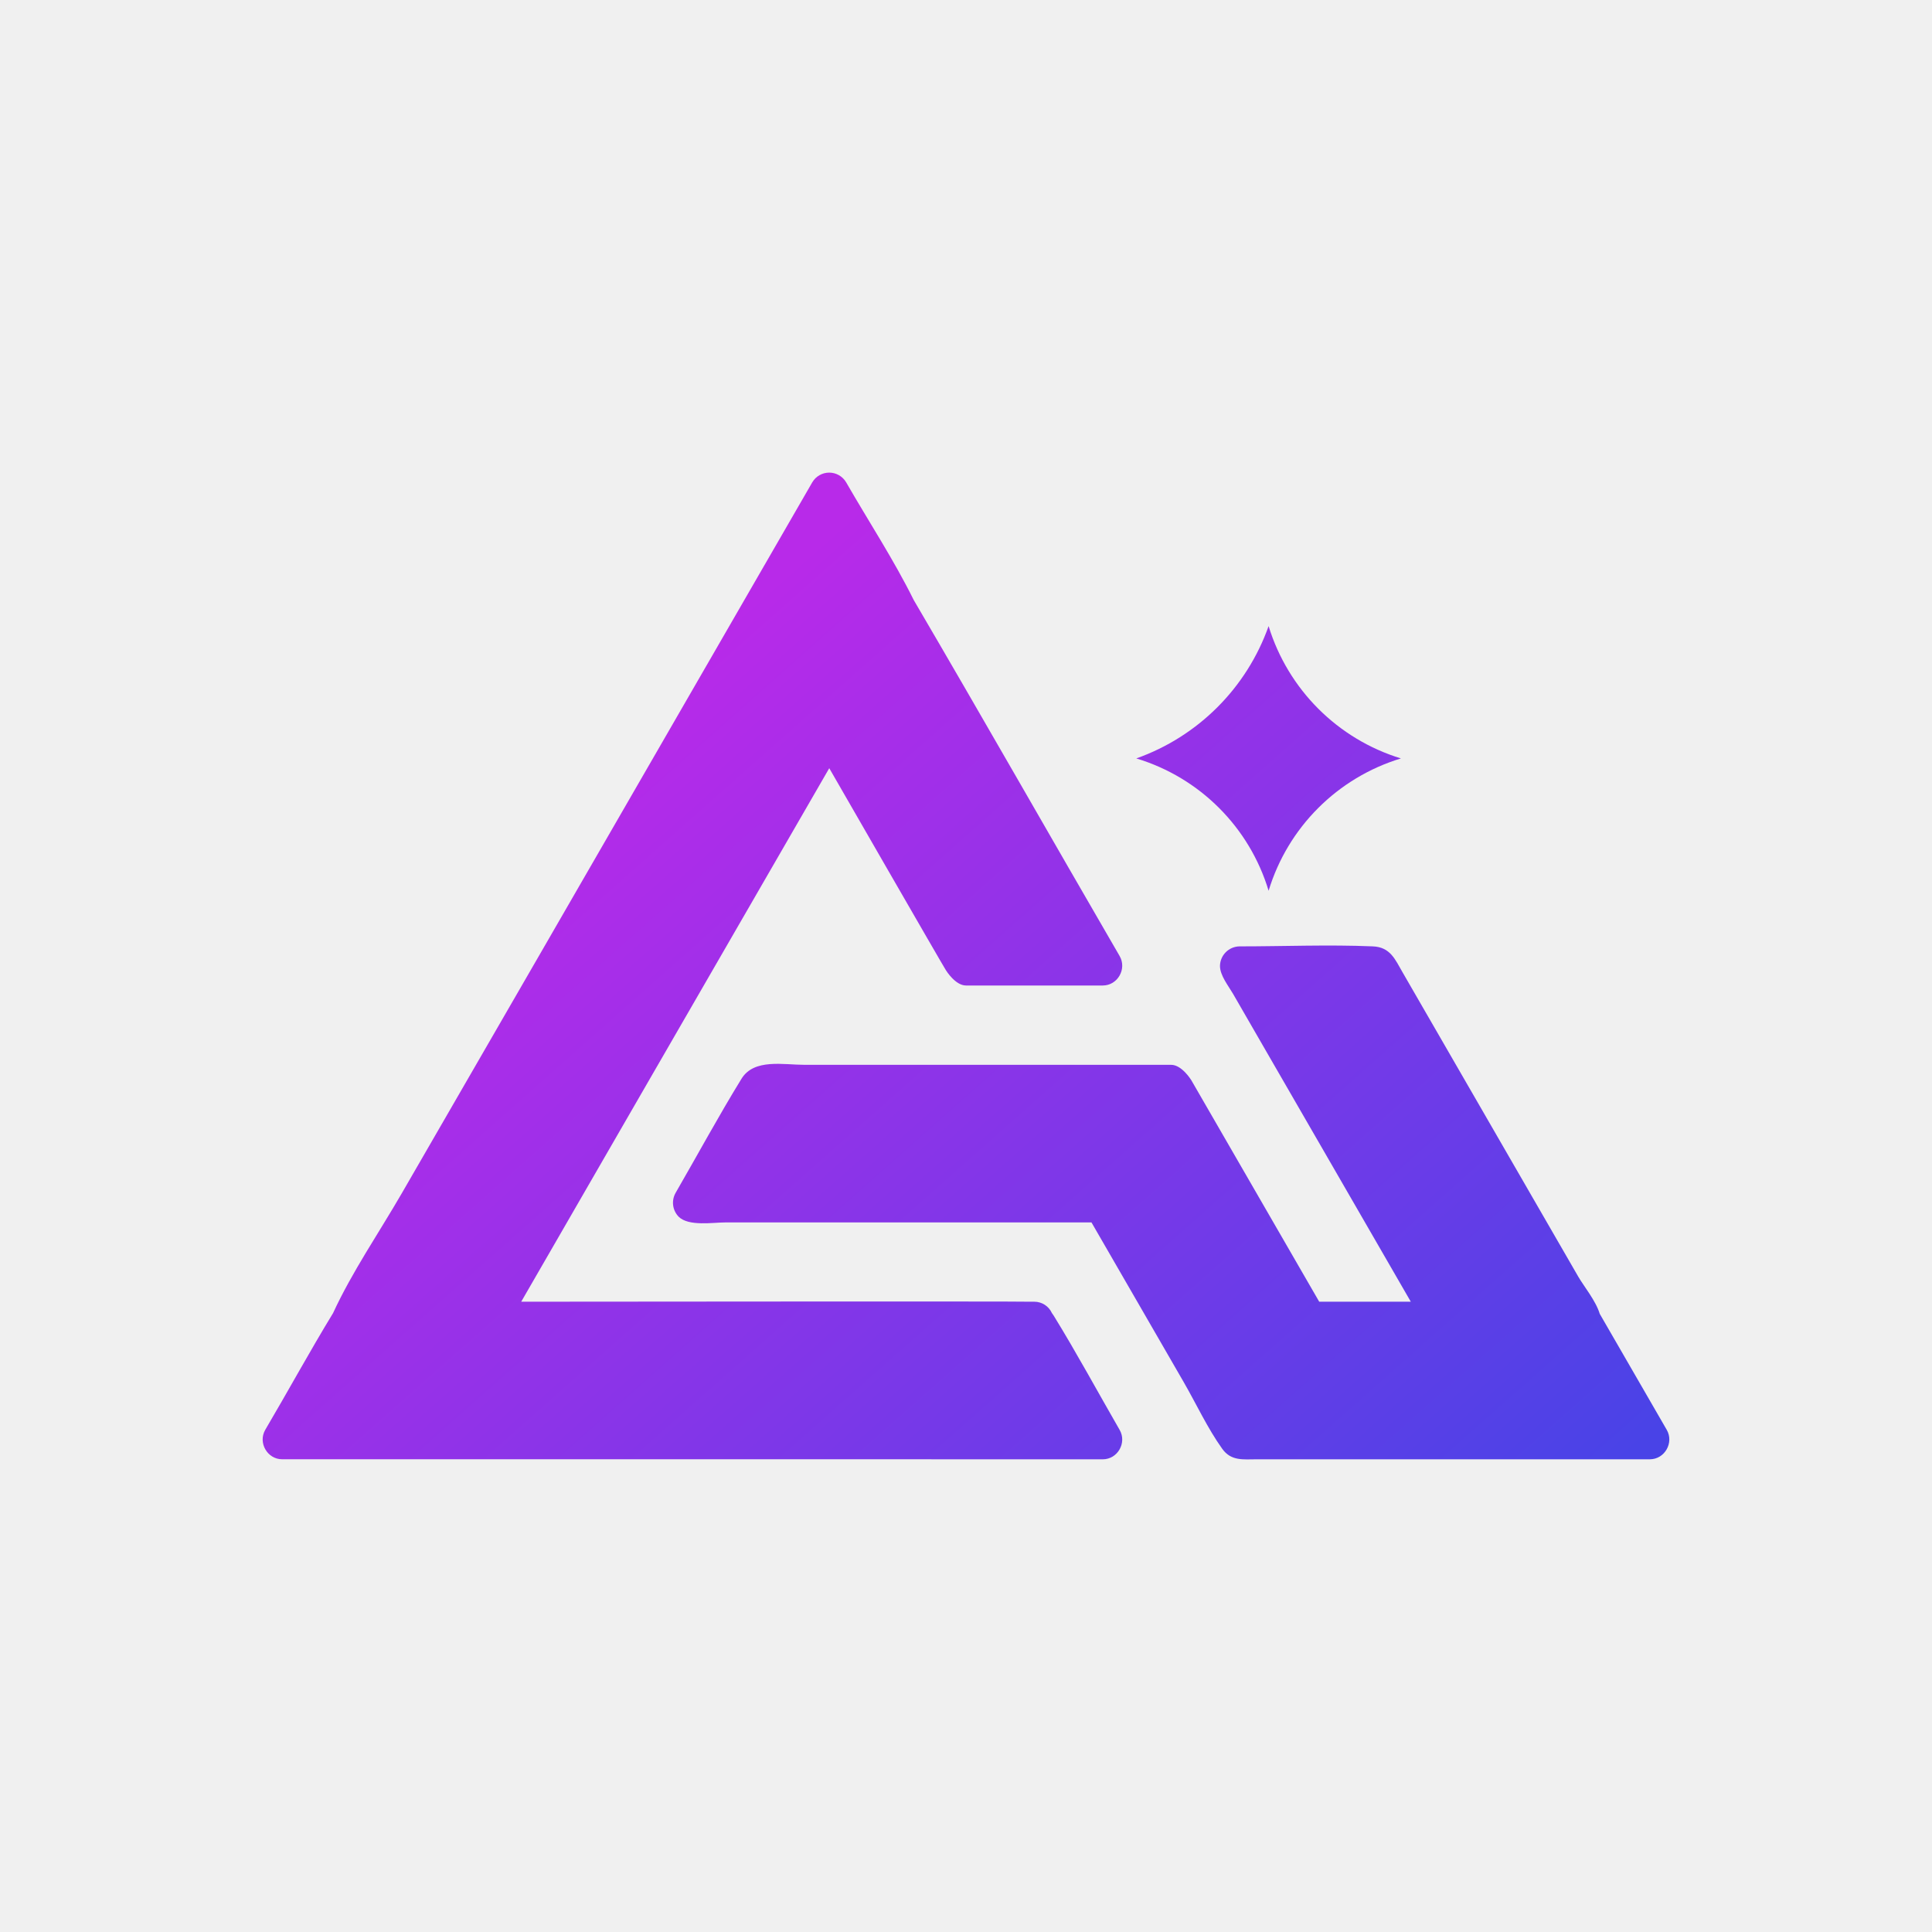
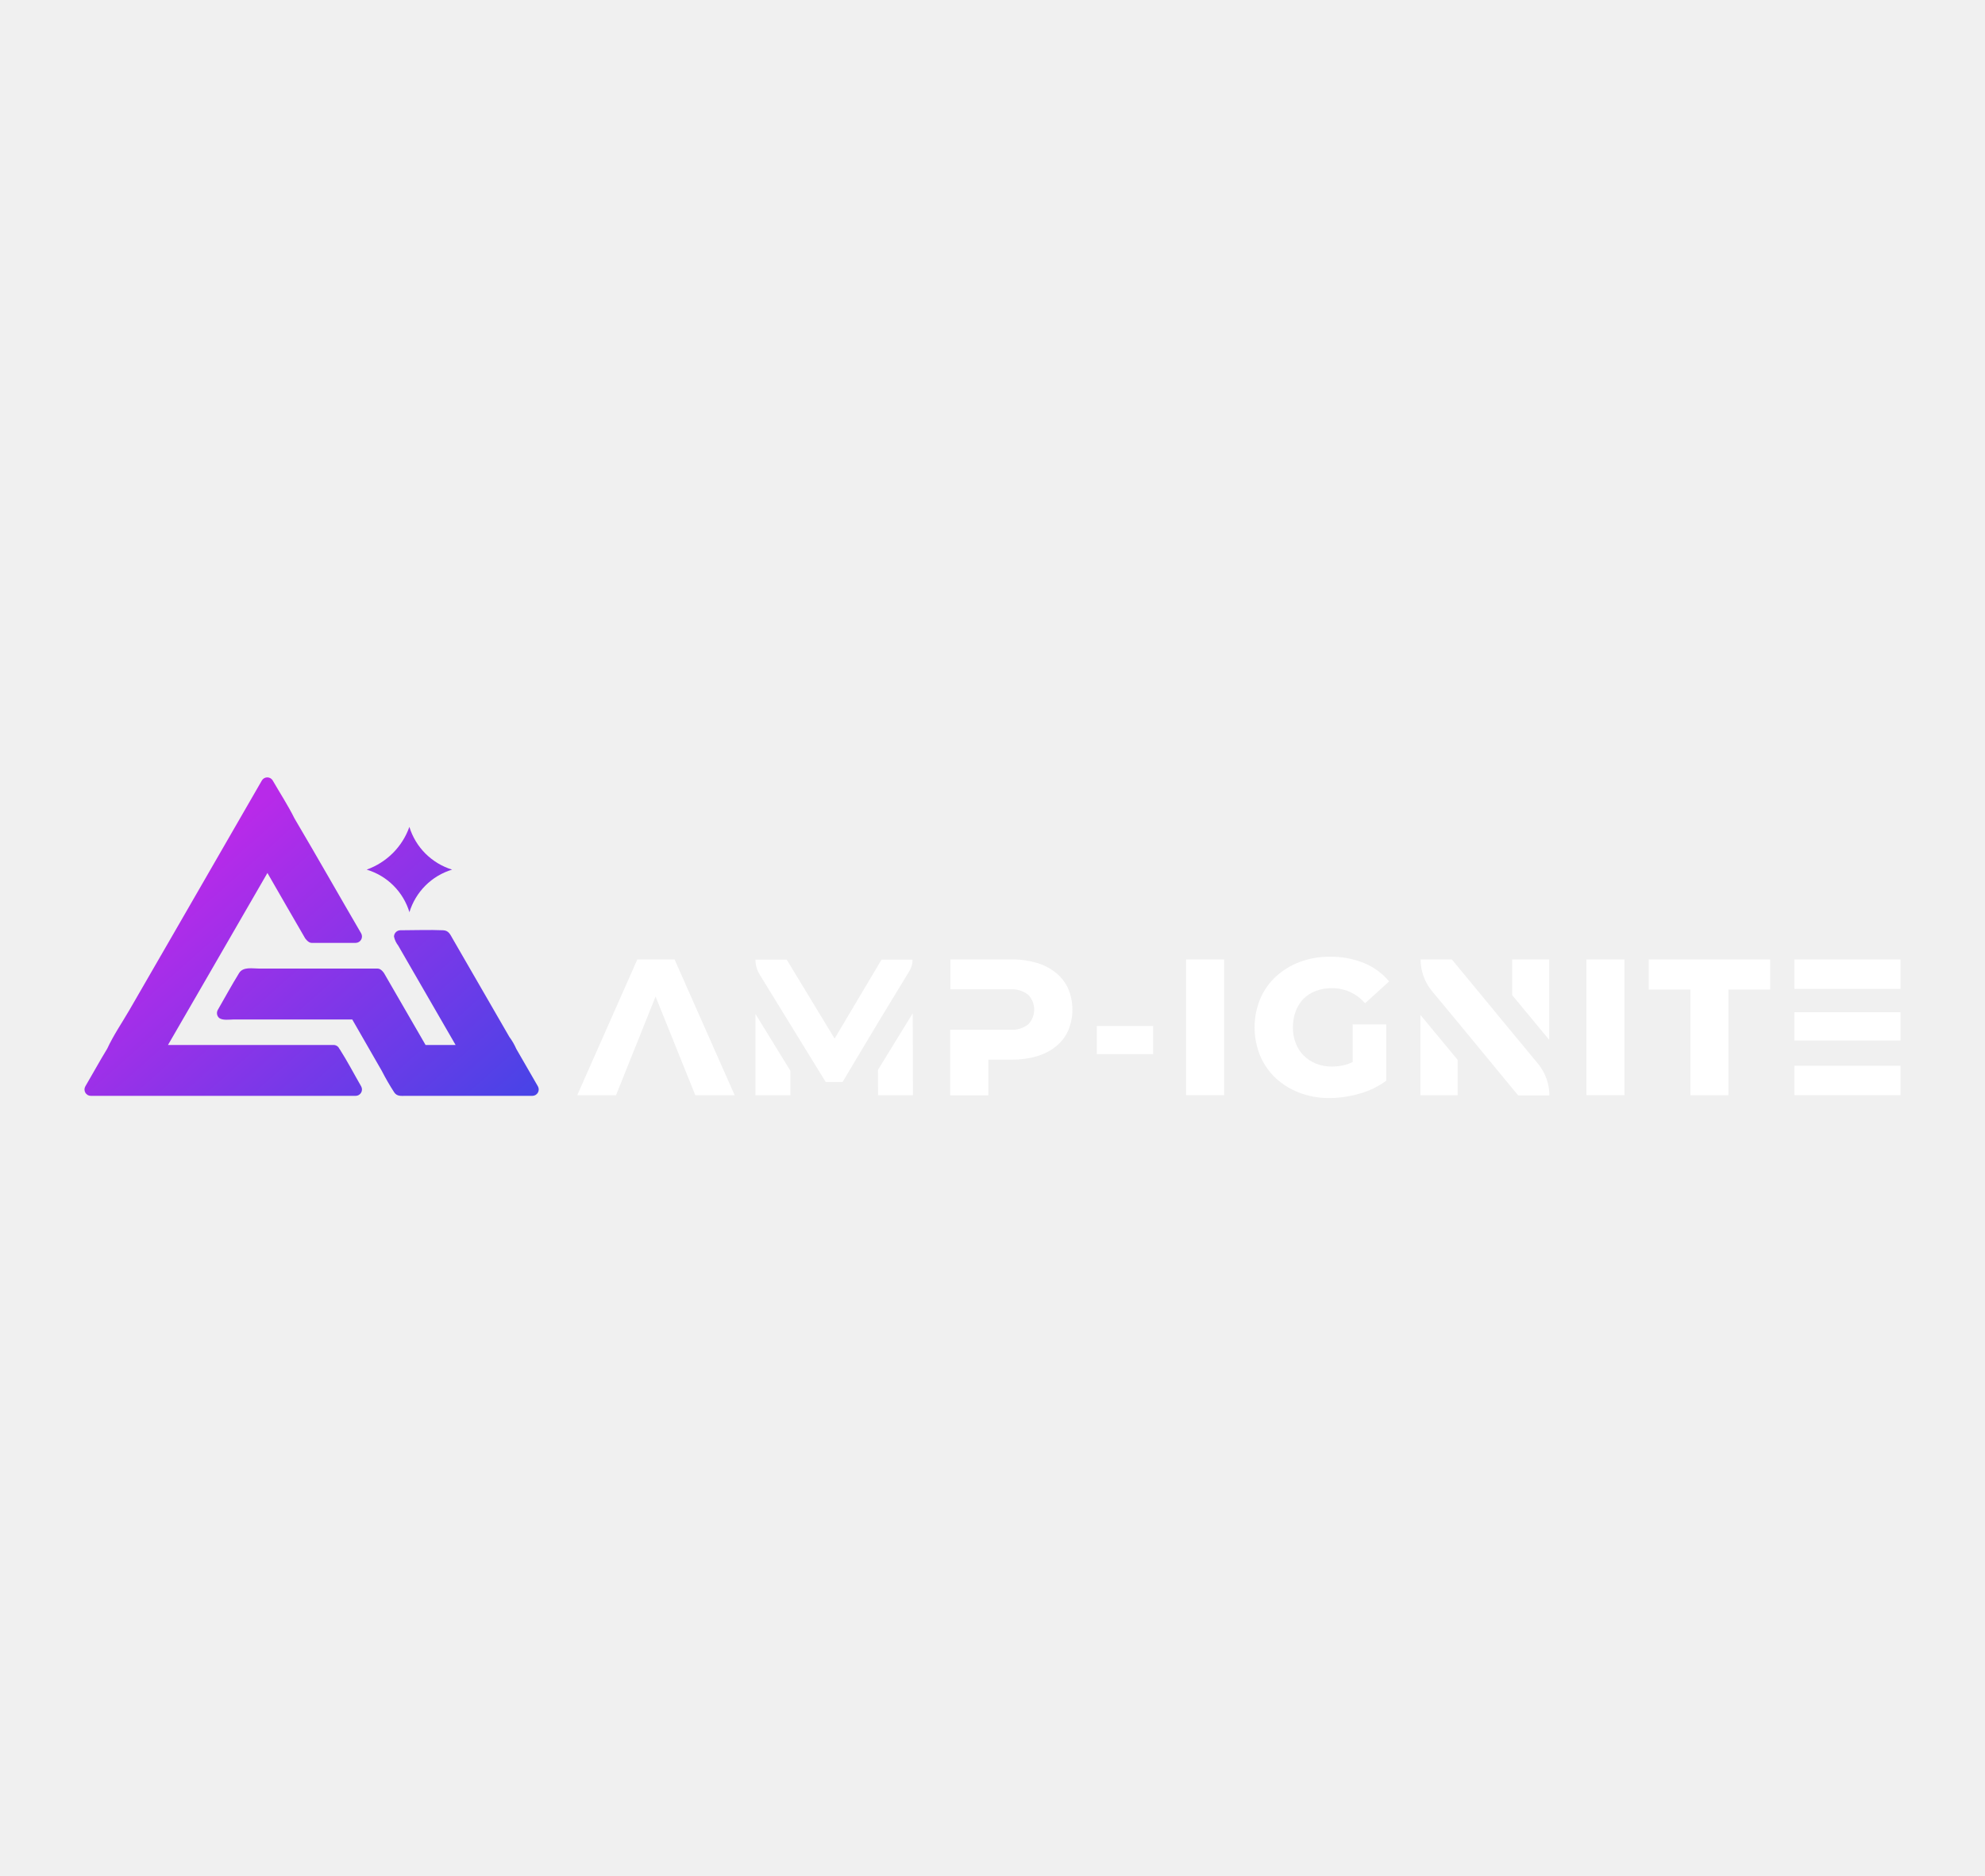
- <svg xmlns="http://www.w3.org/2000/svg" xmlns:xlink="http://www.w3.org/1999/xlink" id="Layer_1" data-name="Layer 1" viewBox="0 0 2834.65 2834.65" width="120px" height="120px" style="enable-background:new 0 0 120 120;" xml:space="preserve">
+ <svg xmlns="http://www.w3.org/2000/svg" xmlns:xlink="http://www.w3.org/1999/xlink" id="Layer_1" data-name="Layer 1" viewBox="0 0 417 394">
  <defs>
-     <style>.cls-1{fill:url(#New_Gradient_Swatch_1);}.cls-2{fill:url(#New_Gradient_Swatch_1-2);}.cls-3{fill:url(#New_Gradient_Swatch_1-3);}</style>
-     <linearGradient id="New_Gradient_Swatch_1" x1="676.76" y1="1260.68" x2="1864.16" y2="2600.91" gradientUnits="userSpaceOnUse">
+     <style>.cls-1{fill:url(#New_Gradient_Swatch_1);}.cls-2{fill:url(#New_Gradient_Swatch_1-2);}.cls-3{fill:url(#New_Gradient_Swatch_1-3);}.cls-4{fill:#fff;}</style>
+     <linearGradient id="New_Gradient_Swatch_1" x1="31.22" y1="189.54" x2="86.1" y2="251.49" gradientUnits="userSpaceOnUse">
      <stop offset="0" stop-color="#b82ae9" />
      <stop offset="1" stop-color="#4943e7" />
    </linearGradient>
-     <linearGradient id="New_Gradient_Swatch_1-2" x1="983.46" y1="988.96" x2="2170.86" y2="2329.19" xlink:href="#New_Gradient_Swatch_1" />
-     <linearGradient id="New_Gradient_Swatch_1-3" x1="1413.81" y1="607.68" x2="2601.21" y2="1947.91" xlink:href="#New_Gradient_Swatch_1" />
+     <linearGradient id="New_Gradient_Swatch_1-2" x1="45.4" y1="176.98" x2="100.28" y2="238.93" xlink:href="#New_Gradient_Swatch_1" />
+     <linearGradient id="New_Gradient_Swatch_1-3" x1="65.29" y1="159.36" x2="120.17" y2="221.31" xlink:href="#New_Gradient_Swatch_1" />
  </defs>
-   <path class="cls-1" d="M1546,1930.33a37.32,37.32,0,0,0-2.7-3.9,28.28,28.28,0,0,0-25.66-16.54h-6.48c-8.61-.74-746.44,0-746.44,0Q852.49,1758,940.06,1606.11q138.45-239.47,276.63-479c8.44,14.64,166.88,290,171.07,296.27.57.92,14,22.56,29.56,22.56H1618c21.81,0,35.65-24.4,24.74-43.23-100.92-173.88-200.4-348.79-302.07-522.27-29.39-59.36-66.24-115.44-99.25-172.85a28.79,28.79,0,0,0-49.6,0q-200.46,347.28-400.91,694.55-100.83,174.36-201.44,348.73c-33.41,57.81-72.79,115-100.8,175.72-34.27,56.2-66,114.46-99.48,171.24-10.91,18.83,2.93,43.22,24.8,43.22h952.17a6.7,6.7,0,0,0,1.09.06H1618c21.81,0,35.65-24.34,24.74-43.17C1610.55,2042.15,1579.78,1985.21,1546,1930.33Z" />
-   <path class="cls-2" d="M2445.48,2097.88q-49.17-85.16-98.34-170.26c-5.62-18.95-23.3-40.36-31.51-54.54q-128.61-223-257.4-445.86c-11.31-19.52-18.2-37.6-43.92-38.69-65-2.76-130.6,0-195.63,0a29.13,29.13,0,0,0-28.71,28.7c0,14,12.4,29.28,19.06,40.76q20.33,35.22,40.64,70.43,110.25,190.69,220.27,381.46H1935.55c-30.6-53-155.62-269.59-187.66-325-.57-.92-14-22.56-29.56-22.56H1180.39c-30.88,0-74-9.53-92.42,20.38-33.76,54.88-64.53,111.83-96.79,167.62a29.36,29.36,0,0,0,4.48,34.79c14.64,14.58,50.34,8.44,68.77,8.44h537c45.21,78.23,89.84,155.54,135.24,234.15,18.55,32.15,35,67.8,56.6,98,13.09,18.32,31.06,15.39,50.69,15.39h576.75C2442.49,2141.05,2456.33,2116.71,2445.48,2097.88Z" />
-   <path class="cls-3" d="M1861.31,1306.9a291.46,291.46,0,0,1,194.12-194.13,293,293,0,0,1-194.12-194.12,319.2,319.2,0,0,1-194.12,194.12,290.35,290.35,0,0,1,194.12,194.13Z" />
+   <path class="cls-1" d="M71.4,220.49l-.13-.18a1.31,1.31,0,0,0-1.18-.76h-.3c-.4,0-34.5,0-34.5,0l8.1-14q6.4-11.07,12.79-22.14c.39.68,7.71,13.4,7.9,13.69,0,0,.65,1,1.37,1h9.28a1.34,1.34,0,0,0,1.14-2c-4.67-8-9.26-16.12-14-24.14-1.36-2.75-3.06-5.34-4.59-8A1.32,1.32,0,0,0,55,164Q45.76,180,36.5,196.08q-4.66,8.05-9.31,16.12c-1.55,2.67-3.37,5.32-4.66,8.12-1.59,2.6-3.05,5.29-4.6,7.92a1.33,1.33,0,0,0,1.14,2H74.73a1.34,1.34,0,0,0,1.14-2C74.38,225.66,73,223,71.4,220.49Z" />
+   <path class="cls-2" d="M113,228.24q-2.27-3.94-4.54-7.87a12.93,12.93,0,0,0-1.46-2.52q-5.94-10.31-11.9-20.61c-.52-.9-.84-1.74-2-1.79-3-.13-6,0-9,0a1.35,1.35,0,0,0-1.33,1.33,4.57,4.57,0,0,0,.88,1.88c.63,1.09,1.26,2.17,1.88,3.26q5.1,8.81,10.18,17.63H89.4l-8.67-15c0-.05-.65-1.05-1.37-1.05H54.5c-1.43,0-3.42-.44-4.27.94-1.56,2.54-3,5.17-4.48,7.75a1.36,1.36,0,0,0,.21,1.61c.68.67,2.33.39,3.18.39H74L80.21,225a50.77,50.77,0,0,0,2.62,4.53c.6.85,1.43.71,2.34.71h26.66A1.34,1.34,0,0,0,113,228.24Z" />
+   <path class="cls-3" d="M86,191.68a13.53,13.53,0,0,1,3.37-5.62,13.4,13.4,0,0,1,5.6-3.35,13.71,13.71,0,0,1-5.6-3.38,13.55,13.55,0,0,1-3.37-5.6,14.72,14.72,0,0,1-3.47,5.5,15,15,0,0,1-5.5,3.48,13.39,13.39,0,0,1,9,9Z" />
+   <polygon class="cls-4" points="133.89 201.58 121.26 230.11 129.41 230.11 137.72 209.37 146.07 230.11 154.34 230.11 141.71 201.58 133.89 201.58" />
+   <polygon class="cls-4" points="184.44 224.78 184.46 230.11 191.79 230.11 191.74 212.9 184.44 224.78" />
+   <polygon class="cls-4" points="158.7 230.11 166.04 230.11 166.04 224.97 158.7 213.03 158.7 230.11" />
+   <path class="cls-4" d="M191.05,204a4.64,4.64,0,0,0,.66-2.38h-6.52l-9.86,16.59-10.06-16.59H158.7a6,6,0,0,0,.89,3.14l13.87,22.57H177l3.3-5.53,3.43-5.73.69-1.16h0Z" />
+   <path class="cls-4" d="M221.85,204.41a11.53,11.53,0,0,0-4-2.09,17.57,17.57,0,0,0-5.27-.74H199.66l0,6.28h12.51A5.62,5.62,0,0,1,216,209a4.48,4.48,0,0,1,0,6.23,5.62,5.62,0,0,1-3.83,1.12H199.62v13.78h8v-7.5h5a17.9,17.9,0,0,0,5.27-.73,11.71,11.71,0,0,0,4-2.1,9,9,0,0,0,2.52-3.3,11.34,11.34,0,0,0,0-8.76A9.08,9.08,0,0,0,221.85,204.41Z" />
+   <rect class="cls-4" x="230.42" y="215.56" width="11.82" height="5.91" />
+   <rect class="cls-4" x="249.17" y="201.58" width="7.99" height="28.52" />
+   <path class="cls-4" d="M273.8,209.87a7.65,7.65,0,0,1,2.61-1.67,9.34,9.34,0,0,1,3.36-.59,9.09,9.09,0,0,1,7,3.18l5.05-4.6a13.58,13.58,0,0,0-5.27-3.85,18.24,18.24,0,0,0-7.16-1.33,17.79,17.79,0,0,0-6.35,1.1,15.45,15.45,0,0,0-5,3.06,13.71,13.71,0,0,0-3.3,4.68,15.79,15.79,0,0,0,0,12,13.83,13.83,0,0,0,3.28,4.69,15.33,15.33,0,0,0,5,3.06,17.39,17.39,0,0,0,6.25,1.1,22.79,22.79,0,0,0,6.32-.92,17.57,17.57,0,0,0,5.62-2.71V215.23h-7.05v7.91a8.61,8.61,0,0,1-2.18.73,11.61,11.61,0,0,1-2.22.21,8.61,8.61,0,0,1-3.32-.62,7.66,7.66,0,0,1-2.57-1.69,7.42,7.42,0,0,1-1.67-2.58,9.2,9.2,0,0,1-.59-3.35,9.33,9.33,0,0,1,.59-3.38A7.46,7.46,0,0,1,273.8,209.87Z" />
+   <polygon class="cls-4" points="317.67 209.08 325.45 218.47 325.45 201.58 317.67 201.58 317.67 209.08" />
+   <polygon class="cls-4" points="298.39 230.11 306.22 230.11 306.22 222.68 298.39 213.23 298.39 230.11" />
+   <path class="cls-4" d="M317.67,216.93h0L305,201.58h-6.57a10.45,10.45,0,0,0,2.4,6.66l5.43,6.54v0l7.13,8.65,5.54,6.72h6.56a10.51,10.51,0,0,0-2.39-6.66Z" />
+   <rect class="cls-4" x="333.27" y="201.58" width="7.99" height="28.52" />
+   <polygon class="cls-4" points="346.36 207.9 355.12 207.9 355.12 230.11 363.1 230.11 363.1 207.9 371.86 207.9 371.86 201.58 346.36 201.58 346.36 207.9" />
+   <rect class="cls-4" x="376.96" y="212.67" width="22.29" height="5.95" />
+   <rect class="cls-4" x="376.96" y="201.58" width="22.29" height="6.19" />
+   <rect class="cls-4" x="376.96" y="223.91" width="22.29" height="6.19" />
</svg>
